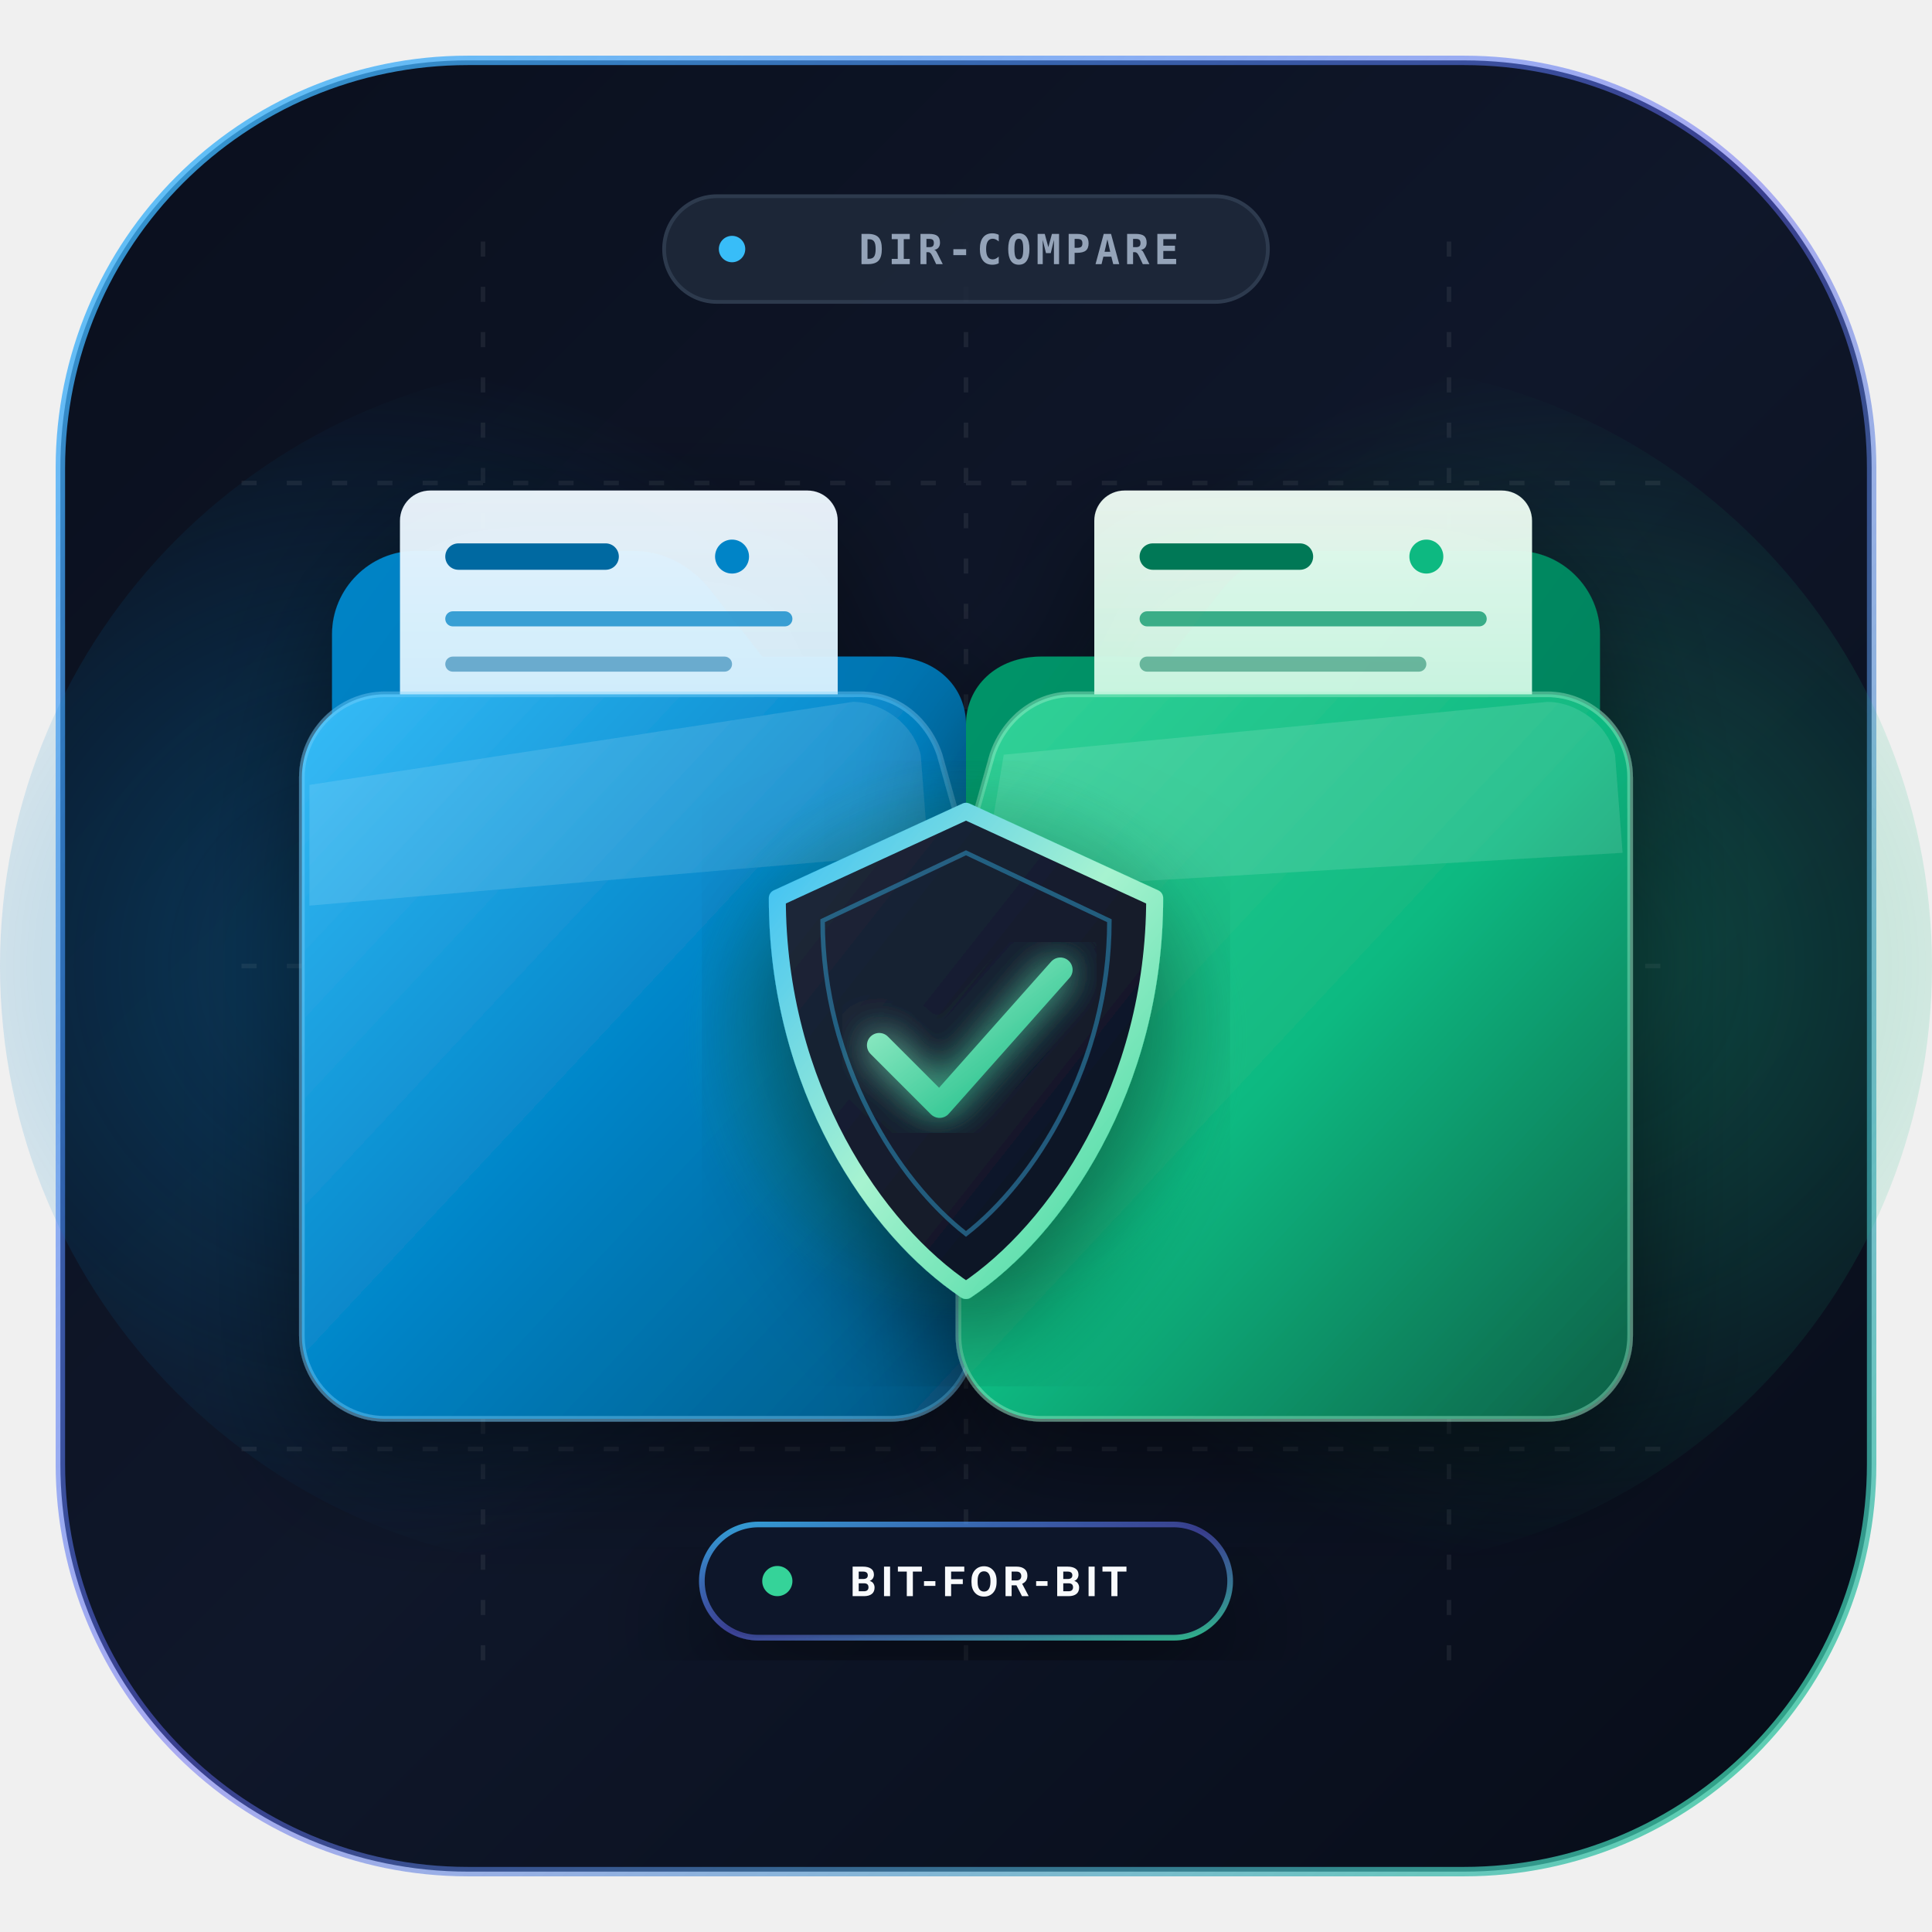
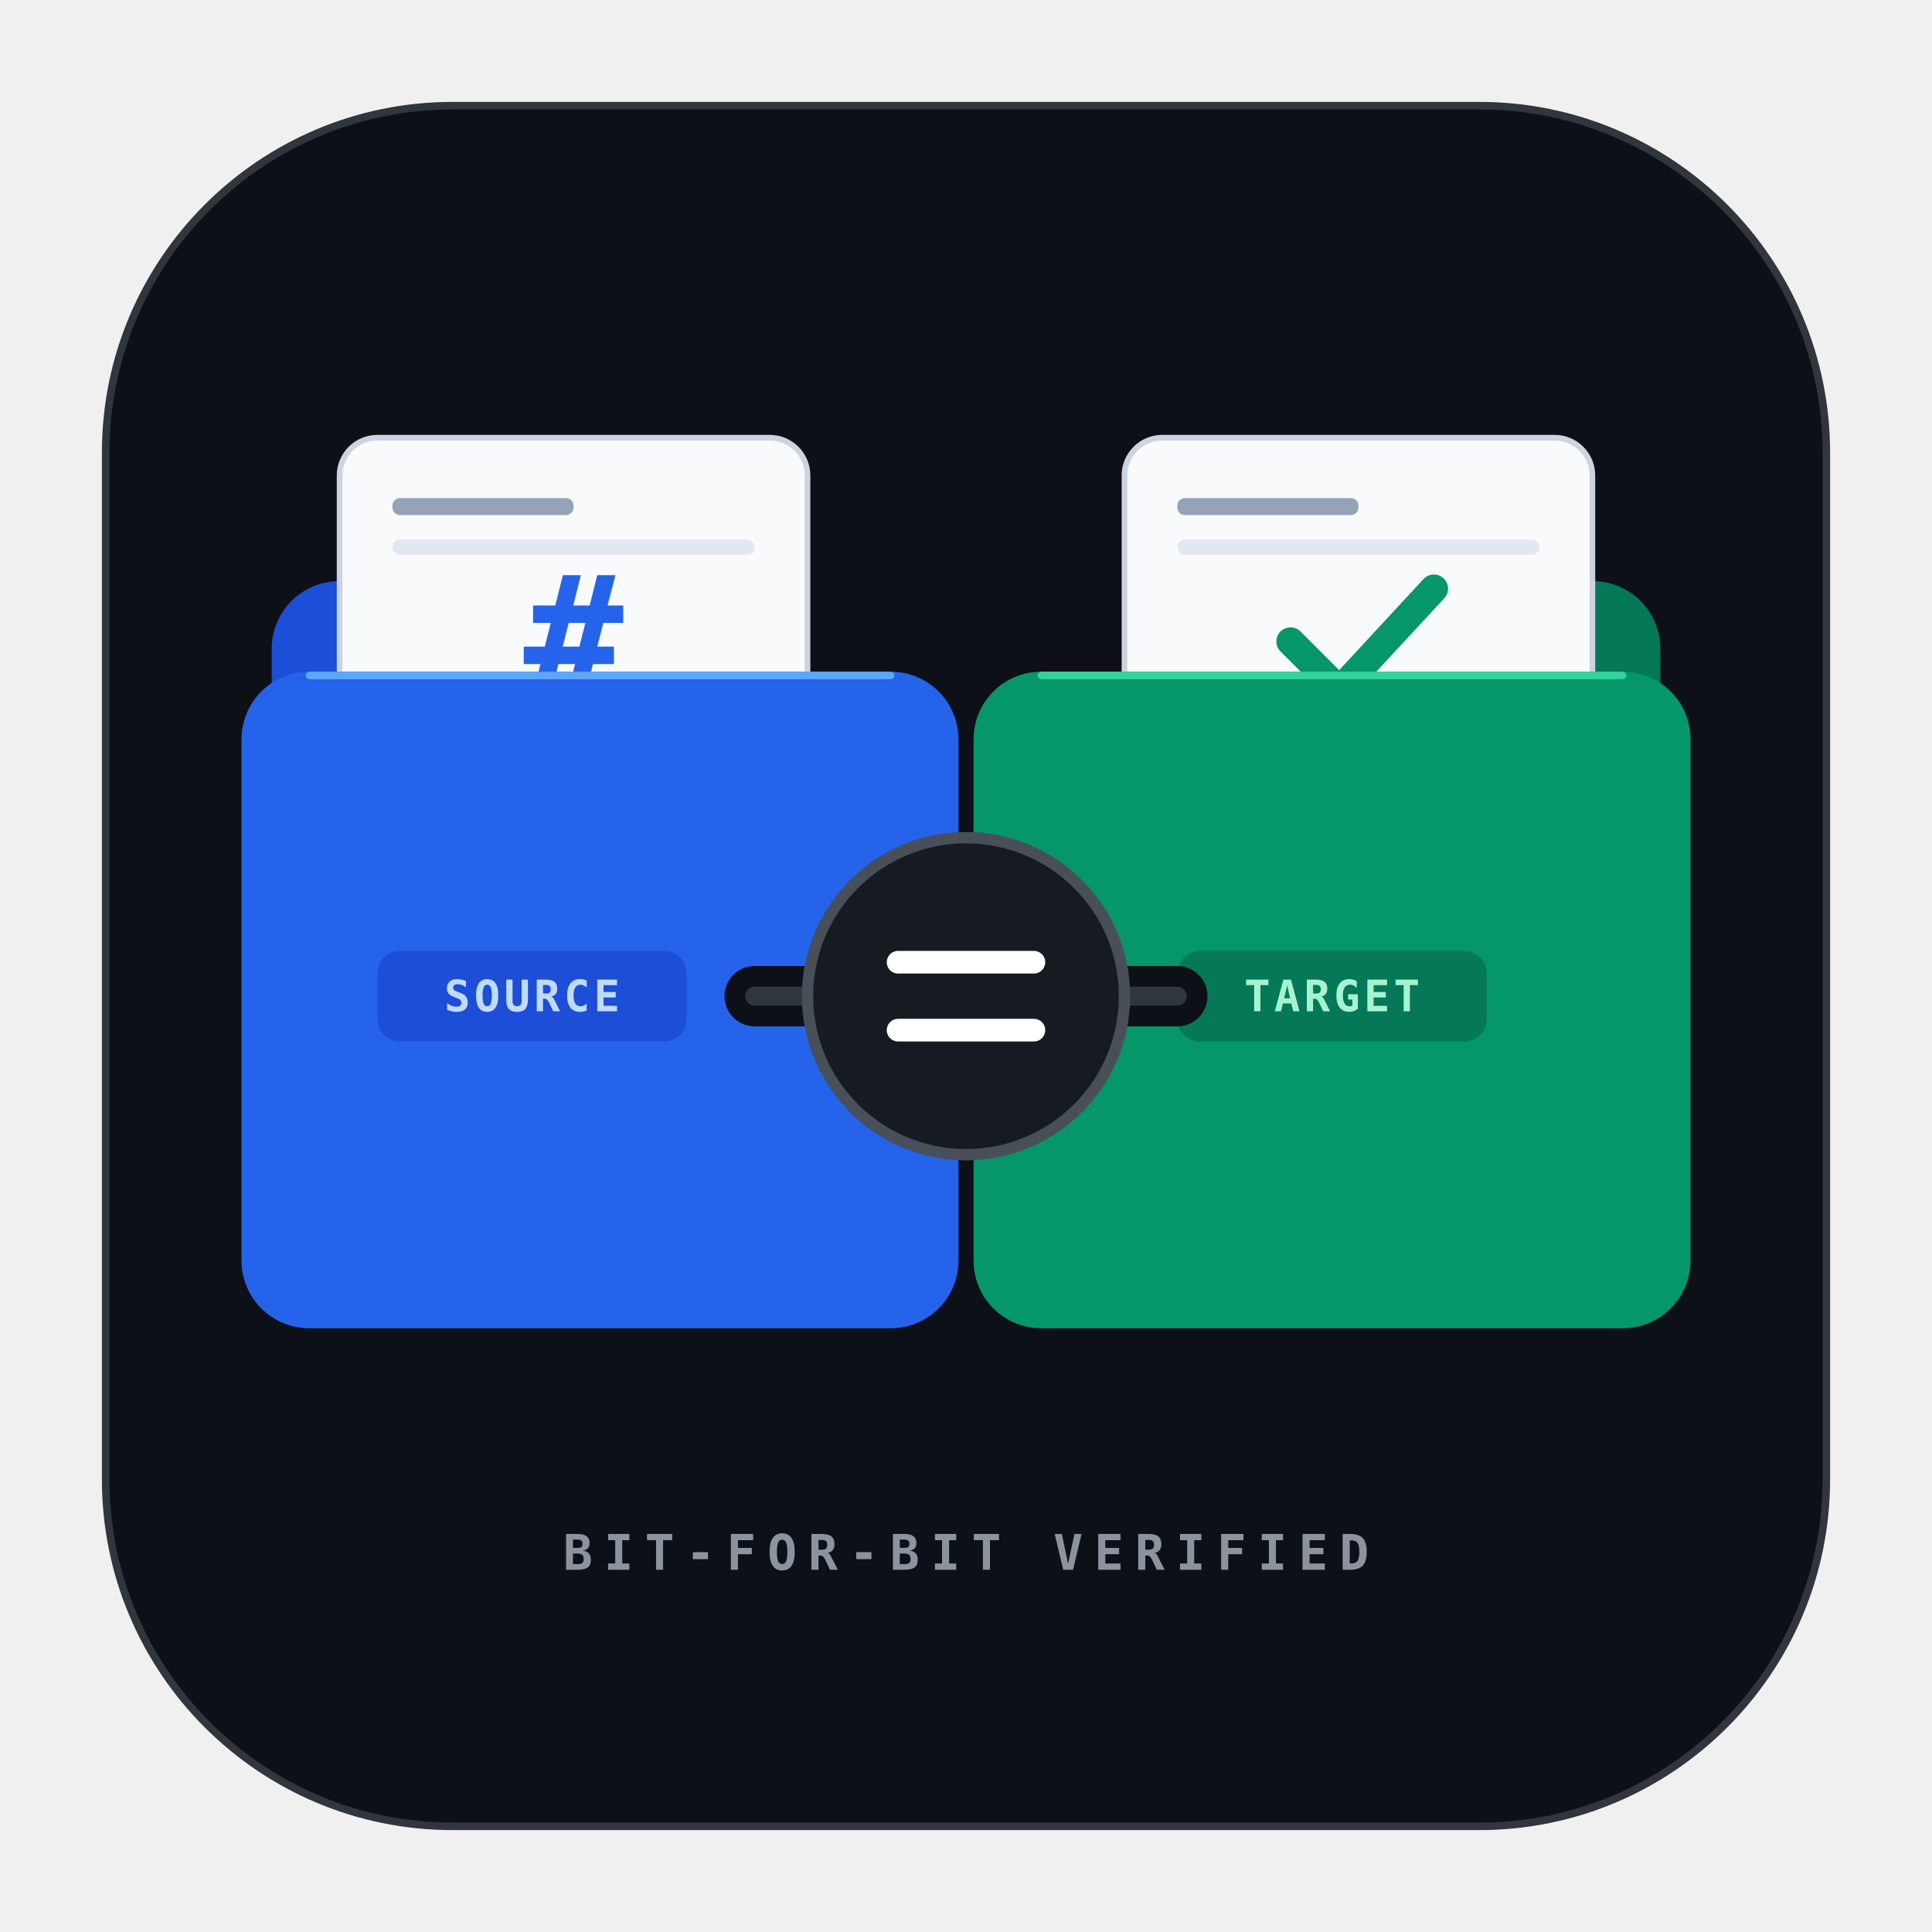
<svg xmlns="http://www.w3.org/2000/svg" viewBox="0 0 512 512" width="100%" height="100%">
-   <defs>
-     <linearGradient id="bgGrad" x1="0%" y1="0%" x2="100%" y2="100%">
-       <stop offset="0%" stop-color="#0a0f1d" />
-       <stop offset="50%" stop-color="#0f172a" />
-       <stop offset="100%" stop-color="#070c18" />
-     </linearGradient>
-     <linearGradient id="borderGrad" x1="0%" y1="0%" x2="100%" y2="100%">
-       <stop offset="0%" stop-color="#38bdf8" stop-opacity="0.85" />
-       <stop offset="50%" stop-color="#6366f1" stop-opacity="0.5" />
-       <stop offset="100%" stop-color="#34d399" stop-opacity="0.85" />
-     </linearGradient>
-     <linearGradient id="cyanBack" x1="0%" y1="0%" x2="100%" y2="100%">
-       <stop offset="0%" stop-color="#0284c7" />
-       <stop offset="100%" stop-color="#0369a1" />
-     </linearGradient>
-     <linearGradient id="cyanFront" x1="0%" y1="0%" x2="100%" y2="100%">
-       <stop offset="0%" stop-color="#38bdf8" />
-       <stop offset="50%" stop-color="#0284c7" />
-       <stop offset="100%" stop-color="#075985" />
-     </linearGradient>
-     <linearGradient id="cyanSheet" x1="0%" y1="0%" x2="0%" y2="100%">
-       <stop offset="0%" stop-color="#f0f9ff" />
-       <stop offset="100%" stop-color="#bae6fd" />
-     </linearGradient>
-     <linearGradient id="emeraldBack" x1="0%" y1="0%" x2="100%" y2="100%">
-       <stop offset="0%" stop-color="#059669" />
-       <stop offset="100%" stop-color="#047857" />
-     </linearGradient>
-     <linearGradient id="emeraldFront" x1="0%" y1="0%" x2="100%" y2="100%">
-       <stop offset="0%" stop-color="#34d399" />
-       <stop offset="50%" stop-color="#10b981" />
-       <stop offset="100%" stop-color="#065f46" />
-     </linearGradient>
-     <linearGradient id="emeraldSheet" x1="0%" y1="0%" x2="0%" y2="100%">
-       <stop offset="0%" stop-color="#f0fdf4" />
-       <stop offset="100%" stop-color="#a7f3d0" />
-     </linearGradient>
-     <linearGradient id="shieldBg" x1="0%" y1="0%" x2="100%" y2="100%">
-       <stop offset="0%" stop-color="#1e293b" />
-       <stop offset="100%" stop-color="#0b1120" />
-     </linearGradient>
-     <linearGradient id="shieldBorder" x1="0%" y1="0%" x2="100%" y2="100%">
-       <stop offset="0%" stop-color="#38bdf8" />
-       <stop offset="50%" stop-color="#a7f3d0" />
-       <stop offset="100%" stop-color="#34d399" />
-     </linearGradient>
-     <linearGradient id="checkGrad" x1="0%" y1="0%" x2="100%" y2="100%">
-       <stop offset="0%" stop-color="#a7f3d0" />
-       <stop offset="100%" stop-color="#10b981" />
-     </linearGradient>
-     <radialGradient id="glowLeft" cx="30%" cy="50%" r="50%">
-       <stop offset="0%" stop-color="#0284c7" stop-opacity="0.35" />
-       <stop offset="100%" stop-color="#0284c7" stop-opacity="0" />
-     </radialGradient>
-     <radialGradient id="glowRight" cx="70%" cy="50%" r="50%">
-       <stop offset="0%" stop-color="#10b981" stop-opacity="0.35" />
-       <stop offset="100%" stop-color="#10b981" stop-opacity="0" />
-     </radialGradient>
-     <radialGradient id="shieldGlow" cx="50%" cy="50%" r="50%">
-       <stop offset="0%" stop-color="#38bdf8" stop-opacity="0.45" />
-       <stop offset="60%" stop-color="#10b981" stop-opacity="0.25" />
-       <stop offset="100%" stop-color="#10b981" stop-opacity="0" />
-     </radialGradient>
-     <filter id="shadow" x="-20%" y="-20%" width="140%" height="140%">
-       <feDropShadow dx="0" dy="12" stdDeviation="16" flood-color="#000000" flood-opacity="0.5" />
-     </filter>
-     <filter id="subtleGlow" x="-20%" y="-20%" width="140%" height="140%">
-       <feGaussianBlur stdDeviation="5" result="blur" />
-       <feComposite in="SourceGraphic" in2="blur" operator="over" />
-     </filter>
-   </defs>
-   <rect x="16" y="16" width="480" height="480" rx="108" fill="url(#bgGrad)" stroke="url(#borderGrad)" stroke-width="2.5" />
-   <circle cx="160" cy="256" r="160" fill="url(#glowLeft)" />
-   <circle cx="352" cy="256" r="160" fill="url(#glowRight)" />
-   <g opacity="0.07" stroke="#f8fafc" stroke-width="1.2" stroke-dasharray="4 8">
-     <line x1="64" y1="128" x2="448" y2="128" />
-     <line x1="64" y1="256" x2="448" y2="256" />
-     <line x1="64" y1="384" x2="448" y2="384" />
-     <line x1="128" y1="64" x2="128" y2="448" />
-     <line x1="256" y1="64" x2="256" y2="448" />
-     <line x1="384" y1="64" x2="384" y2="448" />
+   <rect x="28" y="28" width="456" height="456" rx="92" fill="#0d1117" stroke="#30363d" stroke-width="2" />
+   <g id="source-folder">
+     <path d="M 72 172 C 72 162 80 154 90 154 L 142 154 C 148 154 154 158 158 163 L 170 178 L 224 178 C 230 178 234 182 234 188 L 234 326 C 234 336 226 344 216 344 L 90 344 C 80 344 72 336 72 326 Z" fill="#1d4ed8" />
+     <g transform="translate(90, 116)">
+       <rect x="0" y="0" width="124" height="114" rx="10" fill="#f8fafc" stroke="#cbd5e1" stroke-width="1.5" />
+       <rect x="14" y="16" width="48" height="4.5" rx="2" fill="#94a3b8" />
+       <rect x="14" y="27" width="96" height="4" rx="2" fill="#e2e8f0" />
+       <text x="62" y="68" font-family="ui-monospace, SFMono-Regular, Menlo, Monaco, Consolas, monospace" font-size="44" font-weight="900" fill="#2563eb" text-anchor="middle">#</text>
+     </g>
+     <path d="M 64 196 C 64 186 72 178 82 178 L 236 178 C 246 178 254 186 254 196 L 254 334 C 254 344 246 352 236 352 L 82 352 C 72 352 64 344 64 334 Z" fill="#2563eb" />
+     <line x1="82" y1="179" x2="236" y2="179" stroke="#60a5fa" stroke-width="2" stroke-linecap="round" />
+     <rect x="100" y="252" width="82" height="24" rx="6" fill="#1d4ed8" />
+     <text x="141" y="268" font-family="ui-monospace, SFMono-Regular, Menlo, monospace" font-size="11.5" font-weight="700" fill="#bfdbfe" letter-spacing="1" text-anchor="middle">SOURCE</text>
  </g>
-   <g transform="translate(176, 52)">
-     <rect x="0" y="0" width="160" height="28" rx="14" fill="#1e293b" opacity="0.85" stroke="#334155" stroke-width="1" />
-     <circle cx="18" cy="14" r="3.5" fill="#38bdf8" />
-     <text x="94" y="18" fill="#94a3b8" font-family="'JetBrains Mono', ui-monospace, SFMono-Regular, Menlo, monospace" font-size="11" font-weight="600" letter-spacing="1.2" text-anchor="middle">DIR-COMPARE</text>
+   <g id="target-folder">
+     <path d="M 278 188 C 278 182 282 178 288 178 L 342 178 L 354 163 C 358 158 364 154 370 154 L 422 154 C 432 154 440 162 440 172 L 440 326 C 440 336 432 344 422 344 L 296 344 C 286 344 278 336 278 326 Z" fill="#047857" />
+     <g transform="translate(298, 116)">
+       <rect x="0" y="0" width="124" height="114" rx="10" fill="#f8fafc" stroke="#cbd5e1" stroke-width="1.5" />
+       <rect x="14" y="16" width="48" height="4.5" rx="2" fill="#94a3b8" />
+       <rect x="14" y="27" width="96" height="4" rx="2" fill="#e2e8f0" />
+       <path d="M 44 54 L 57 67 L 82 40" fill="none" stroke="#059669" stroke-width="7.5" stroke-linecap="round" stroke-linejoin="round" />
+     </g>
+     <path d="M 258 196 C 258 186 266 178 276 178 L 430 178 C 440 178 448 186 448 196 L 448 334 C 448 344 440 352 430 352 L 276 352 C 266 352 258 344 258 334 Z" fill="#059669" />
+     <line x1="276" y1="179" x2="430" y2="179" stroke="#34d399" stroke-width="2" stroke-linecap="round" />
+     <rect x="312" y="252" width="82" height="24" rx="6" fill="#047857" />
+     <text x="353" y="268" font-family="ui-monospace, SFMono-Regular, Menlo, monospace" font-size="11.5" font-weight="700" fill="#a7f3d0" letter-spacing="1" text-anchor="middle">TARGET</text>
  </g>
-   <g filter="url(#shadow)">
-     <path d="M 88 168 C 88 156 98 146 110 146 L 168 146 C 176 146 183 150 188 156 L 202 174 L 236 174 C 248 174 256 182 256 192 L 256 352 C 256 364 246 374 234 374 L 110 374 C 98 374 88 364 88 352 Z" fill="url(#cyanBack)" />
-     <g transform="translate(106, 130)">
-       <rect x="0" y="0" width="116" height="130" rx="8" fill="url(#cyanSheet)" opacity="0.95" />
-       <rect x="12" y="14" width="46" height="7" rx="3.5" fill="#0369a1" />
-       <circle cx="88" cy="17.5" r="4.5" fill="#0284c7" />
-       <rect x="12" y="32" width="92" height="4" rx="2" fill="#0284c7" opacity="0.75" />
-       <rect x="12" y="44" width="76" height="4" rx="2" fill="#0369a1" opacity="0.5" />
-       <rect x="12" y="56" width="86" height="4" rx="2" fill="#0284c7" opacity="0.75" />
-       <rect x="12" y="68" width="60" height="4" rx="2" fill="#0369a1" opacity="0.5" />
-       <rect x="12" y="84" width="38" height="16" rx="4" fill="#0284c7" />
-       <text x="31" y="96" fill="#ffffff" font-family="'JetBrains Mono', ui-monospace, SFMono-Regular, monospace" font-size="9.5" font-weight="800" text-anchor="middle">#MD5</text>
-     </g>
-     <path d="M 80 206 C 80 194 90 184 102 184 L 228 184 C 238 184 246 191 249 200 L 258 232 L 258 354 C 258 366 248 376 236 376 L 102 376 C 90 376 80 366 80 354 Z" fill="url(#cyanFront)" stroke="#7dd3fc" stroke-width="1.5" stroke-opacity="0.4" />
-     <path d="M 82 208 L 226 186 C 234 186 242 192 244 200 L 246 226 L 82 240 Z" fill="#ffffff" opacity="0.12" />
-   </g>
-   <g filter="url(#shadow)">
-     <path d="M 256 192 C 256 182 264 174 276 174 L 310 174 L 324 156 C 329 150 336 146 344 146 L 402 146 C 414 146 424 156 424 168 L 424 352 C 424 364 414 374 402 374 L 278 374 C 266 374 256 364 256 352 Z" fill="url(#emeraldBack)" />
-     <g transform="translate(290, 130)">
-       <rect x="0" y="0" width="116" height="130" rx="8" fill="url(#emeraldSheet)" opacity="0.95" />
-       <rect x="12" y="14" width="46" height="7" rx="3.5" fill="#047857" />
-       <circle cx="88" cy="17.5" r="4.5" fill="#10b981" />
-       <rect x="12" y="32" width="92" height="4" rx="2" fill="#059669" opacity="0.75" />
-       <rect x="12" y="44" width="76" height="4" rx="2" fill="#047857" opacity="0.5" />
-       <rect x="12" y="56" width="86" height="4" rx="2" fill="#059669" opacity="0.75" />
-       <rect x="12" y="68" width="64" height="4" rx="2" fill="#047857" opacity="0.5" />
-       <rect x="12" y="84" width="44" height="16" rx="4" fill="#059669" />
-       <text x="34" y="96" fill="#ffffff" font-family="'JetBrains Mono', ui-monospace, SFMono-Regular, monospace" font-size="9" font-weight="800" text-anchor="middle">MATCH</text>
-     </g>
-     <path d="M 254 232 L 263 200 C 266 191 274 184 284 184 L 410 184 C 422 184 432 194 432 206 L 432 354 C 432 366 422 376 410 376 L 276 376 C 264 376 254 366 254 354 Z" fill="url(#emeraldFront)" stroke="#a7f3d0" stroke-width="1.5" stroke-opacity="0.4" />
-     <path d="M 266 200 L 410 186 C 418 186 426 192 428 200 L 430 226 L 260 236 Z" fill="#ffffff" opacity="0.12" />
-   </g>
-   <g opacity="0.95">
-     <circle cx="256" cy="275" r="75" fill="url(#shieldGlow)" />
-     <path d="M 180 275 L 332 275" stroke="url(#borderGrad)" stroke-width="6" stroke-linecap="round" stroke-dasharray="8 6" />
-   </g>
-   <g filter="url(#shadow)">
-     <path d="M 256 215               L 306 238               C 306 288 280 326 256 342               C 232 326 206 288 206 238               Z" fill="url(#shieldBg)" stroke="url(#shieldBorder)" stroke-width="4.5" stroke-linejoin="round" />
-     <path d="M 256 226               L 294 244               C 294 282 274 313 256 327               C 238 313 218 282 218 244               Z" fill="none" stroke="#38bdf8" stroke-width="1.2" opacity="0.4" />
-     <path d="M 233 277 L 249 293 L 281 257" fill="none" stroke="url(#checkGrad)" stroke-width="6.5" stroke-linecap="round" stroke-linejoin="round" filter="url(#subtleGlow)" />
-   </g>
-   <g transform="translate(186, 404)" filter="url(#shadow)">
-     <rect x="0" y="0" width="140" height="30" rx="15" fill="#0f172a" stroke="url(#borderGrad)" stroke-width="1.5" />
-     <circle cx="20" cy="15" r="4" fill="#34d399" />
-     <text x="76" y="19" fill="#f8fafc" font-family="-apple-system, BlinkMacSystemFont, 'Segoe UI', Roboto, sans-serif" font-size="11" font-weight="700" letter-spacing="1.2" text-anchor="middle">BIT-FOR-BIT</text>
-   </g>
+   <line x1="200" y1="264" x2="312" y2="264" stroke="#0d1117" stroke-width="16" stroke-linecap="round" />
+   <line x1="200" y1="264" x2="312" y2="264" stroke="#30363d" stroke-width="5" stroke-linecap="round" />
+   <circle cx="256" cy="264" r="42" fill="#161b22" stroke="#484f58" stroke-width="3" />
+   <line x1="238" y1="255" x2="274" y2="255" stroke="#ffffff" stroke-width="6" stroke-linecap="round" />
+   <line x1="238" y1="273" x2="274" y2="273" stroke="#ffffff" stroke-width="6" stroke-linecap="round" />
+   <text x="256" y="416" font-family="ui-monospace, SFMono-Regular, Menlo, Monaco, Consolas, monospace" font-size="13" font-weight="700" fill="#8b949e" letter-spacing="3" text-anchor="middle">BIT-FOR-BIT VERIFIED</text>
</svg>
